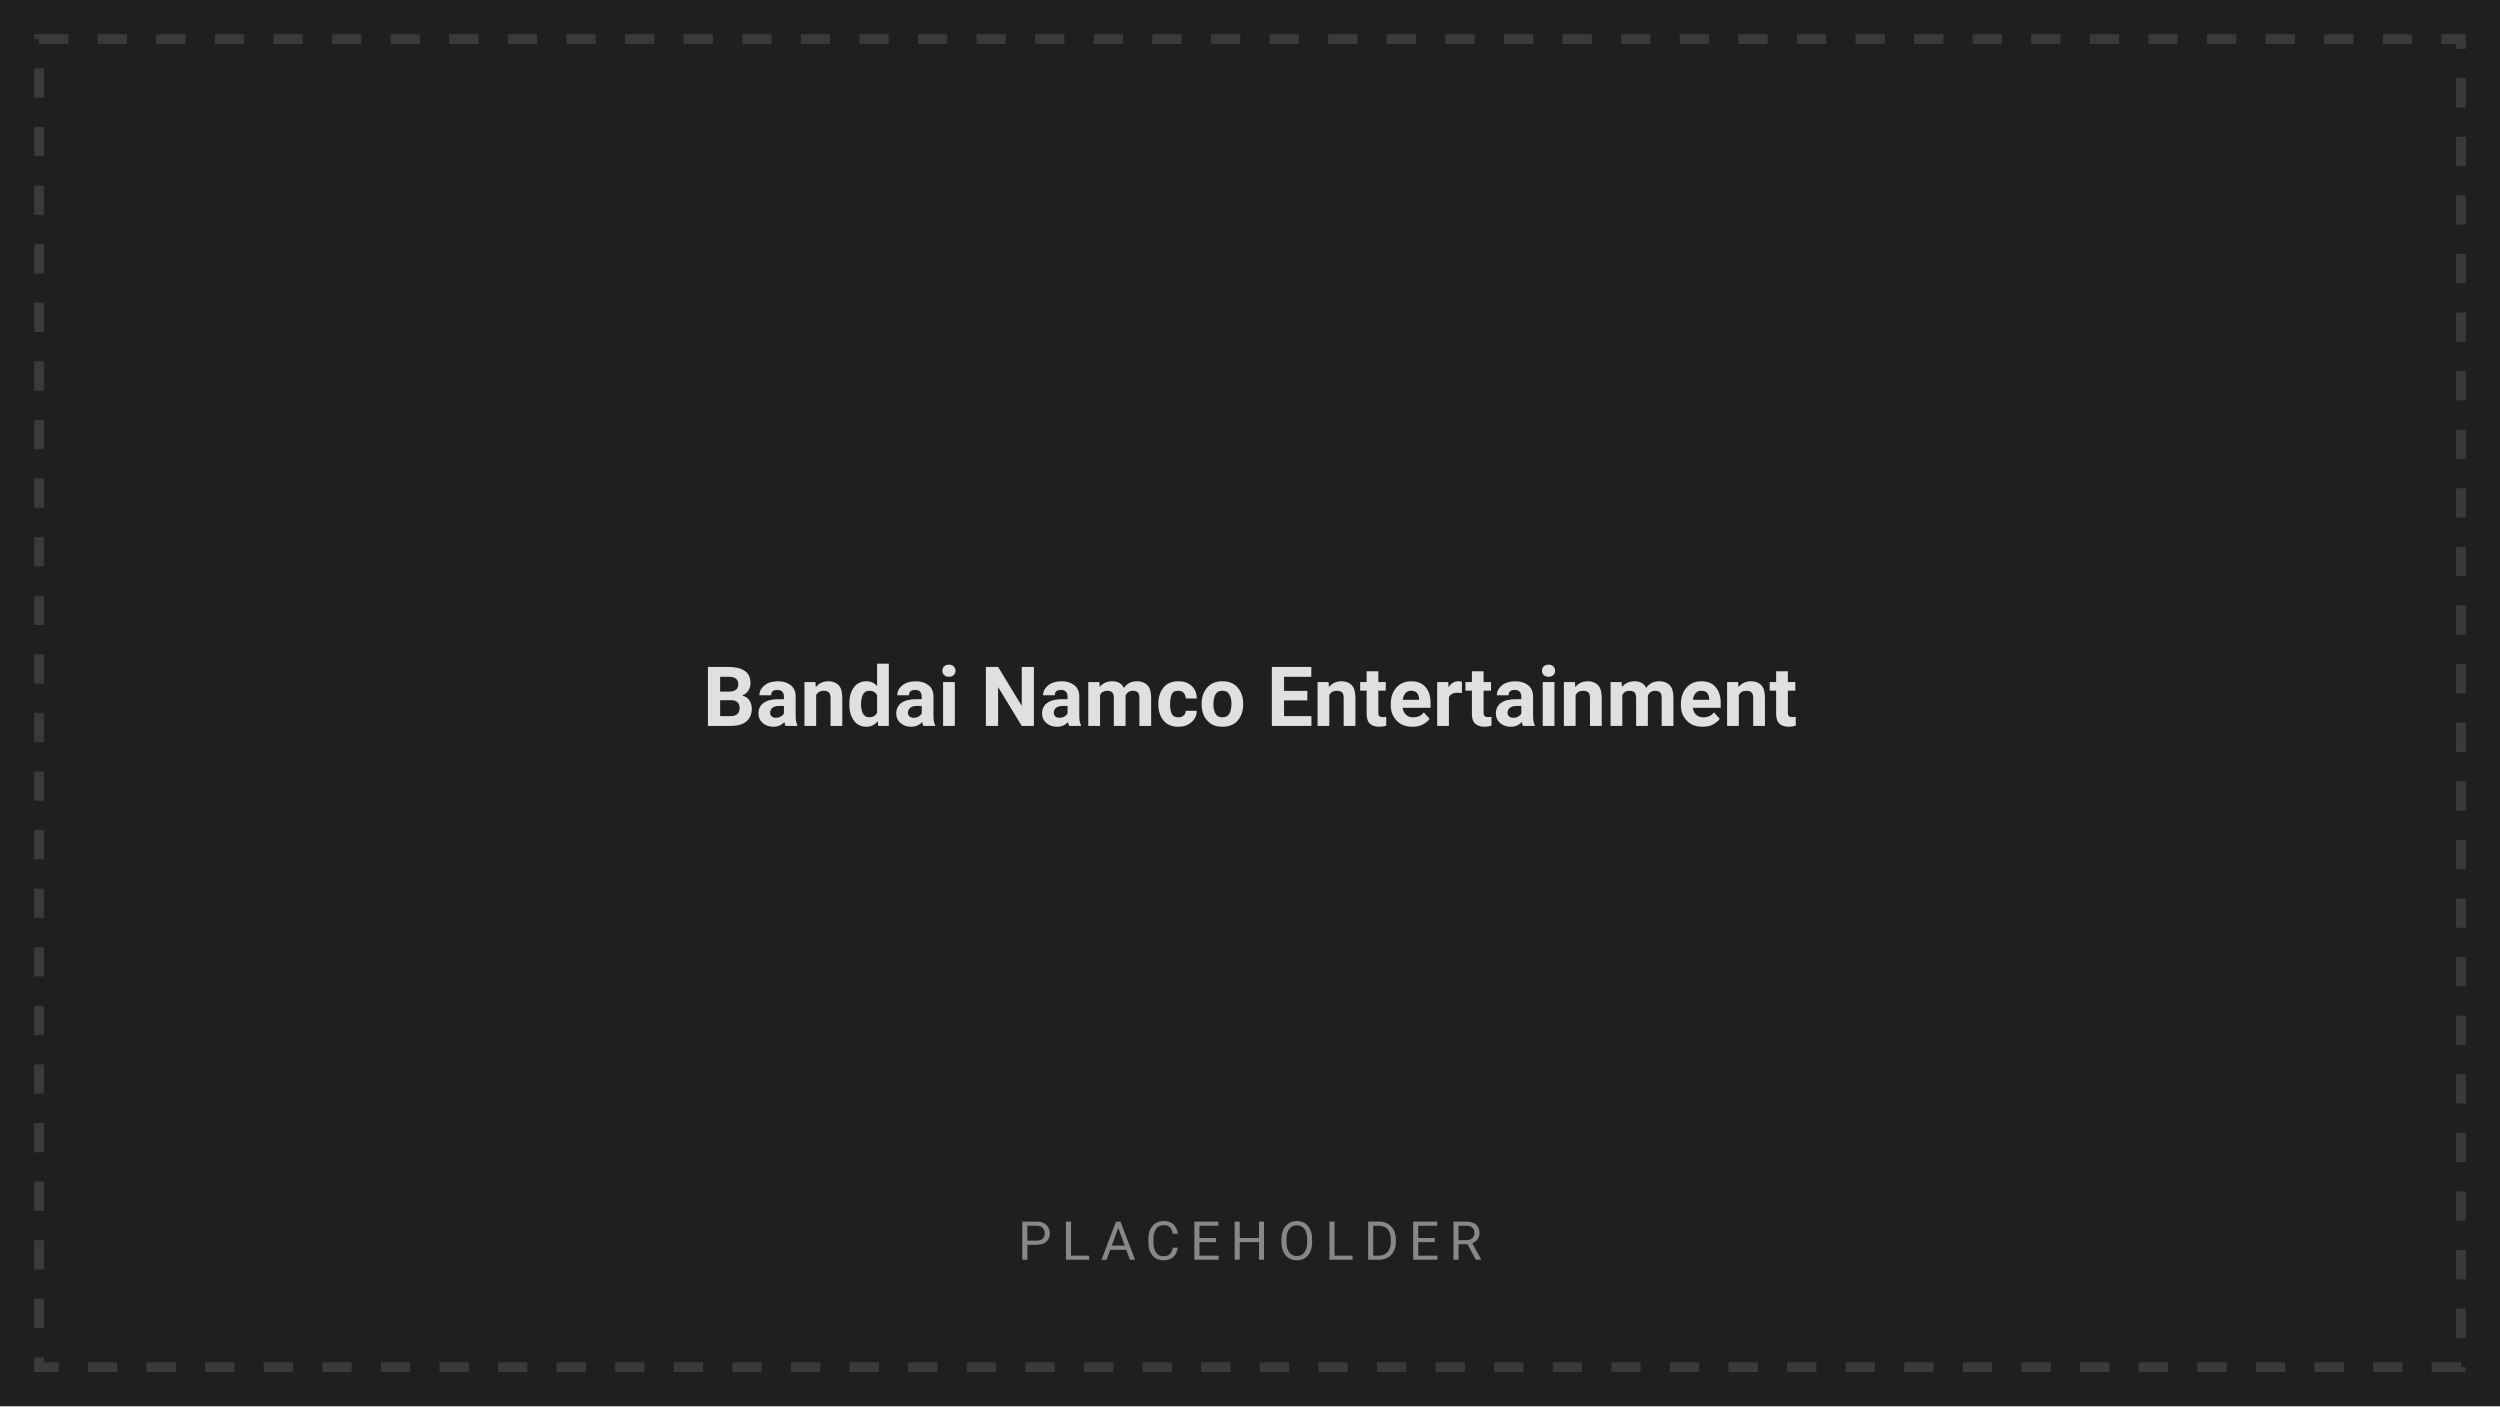
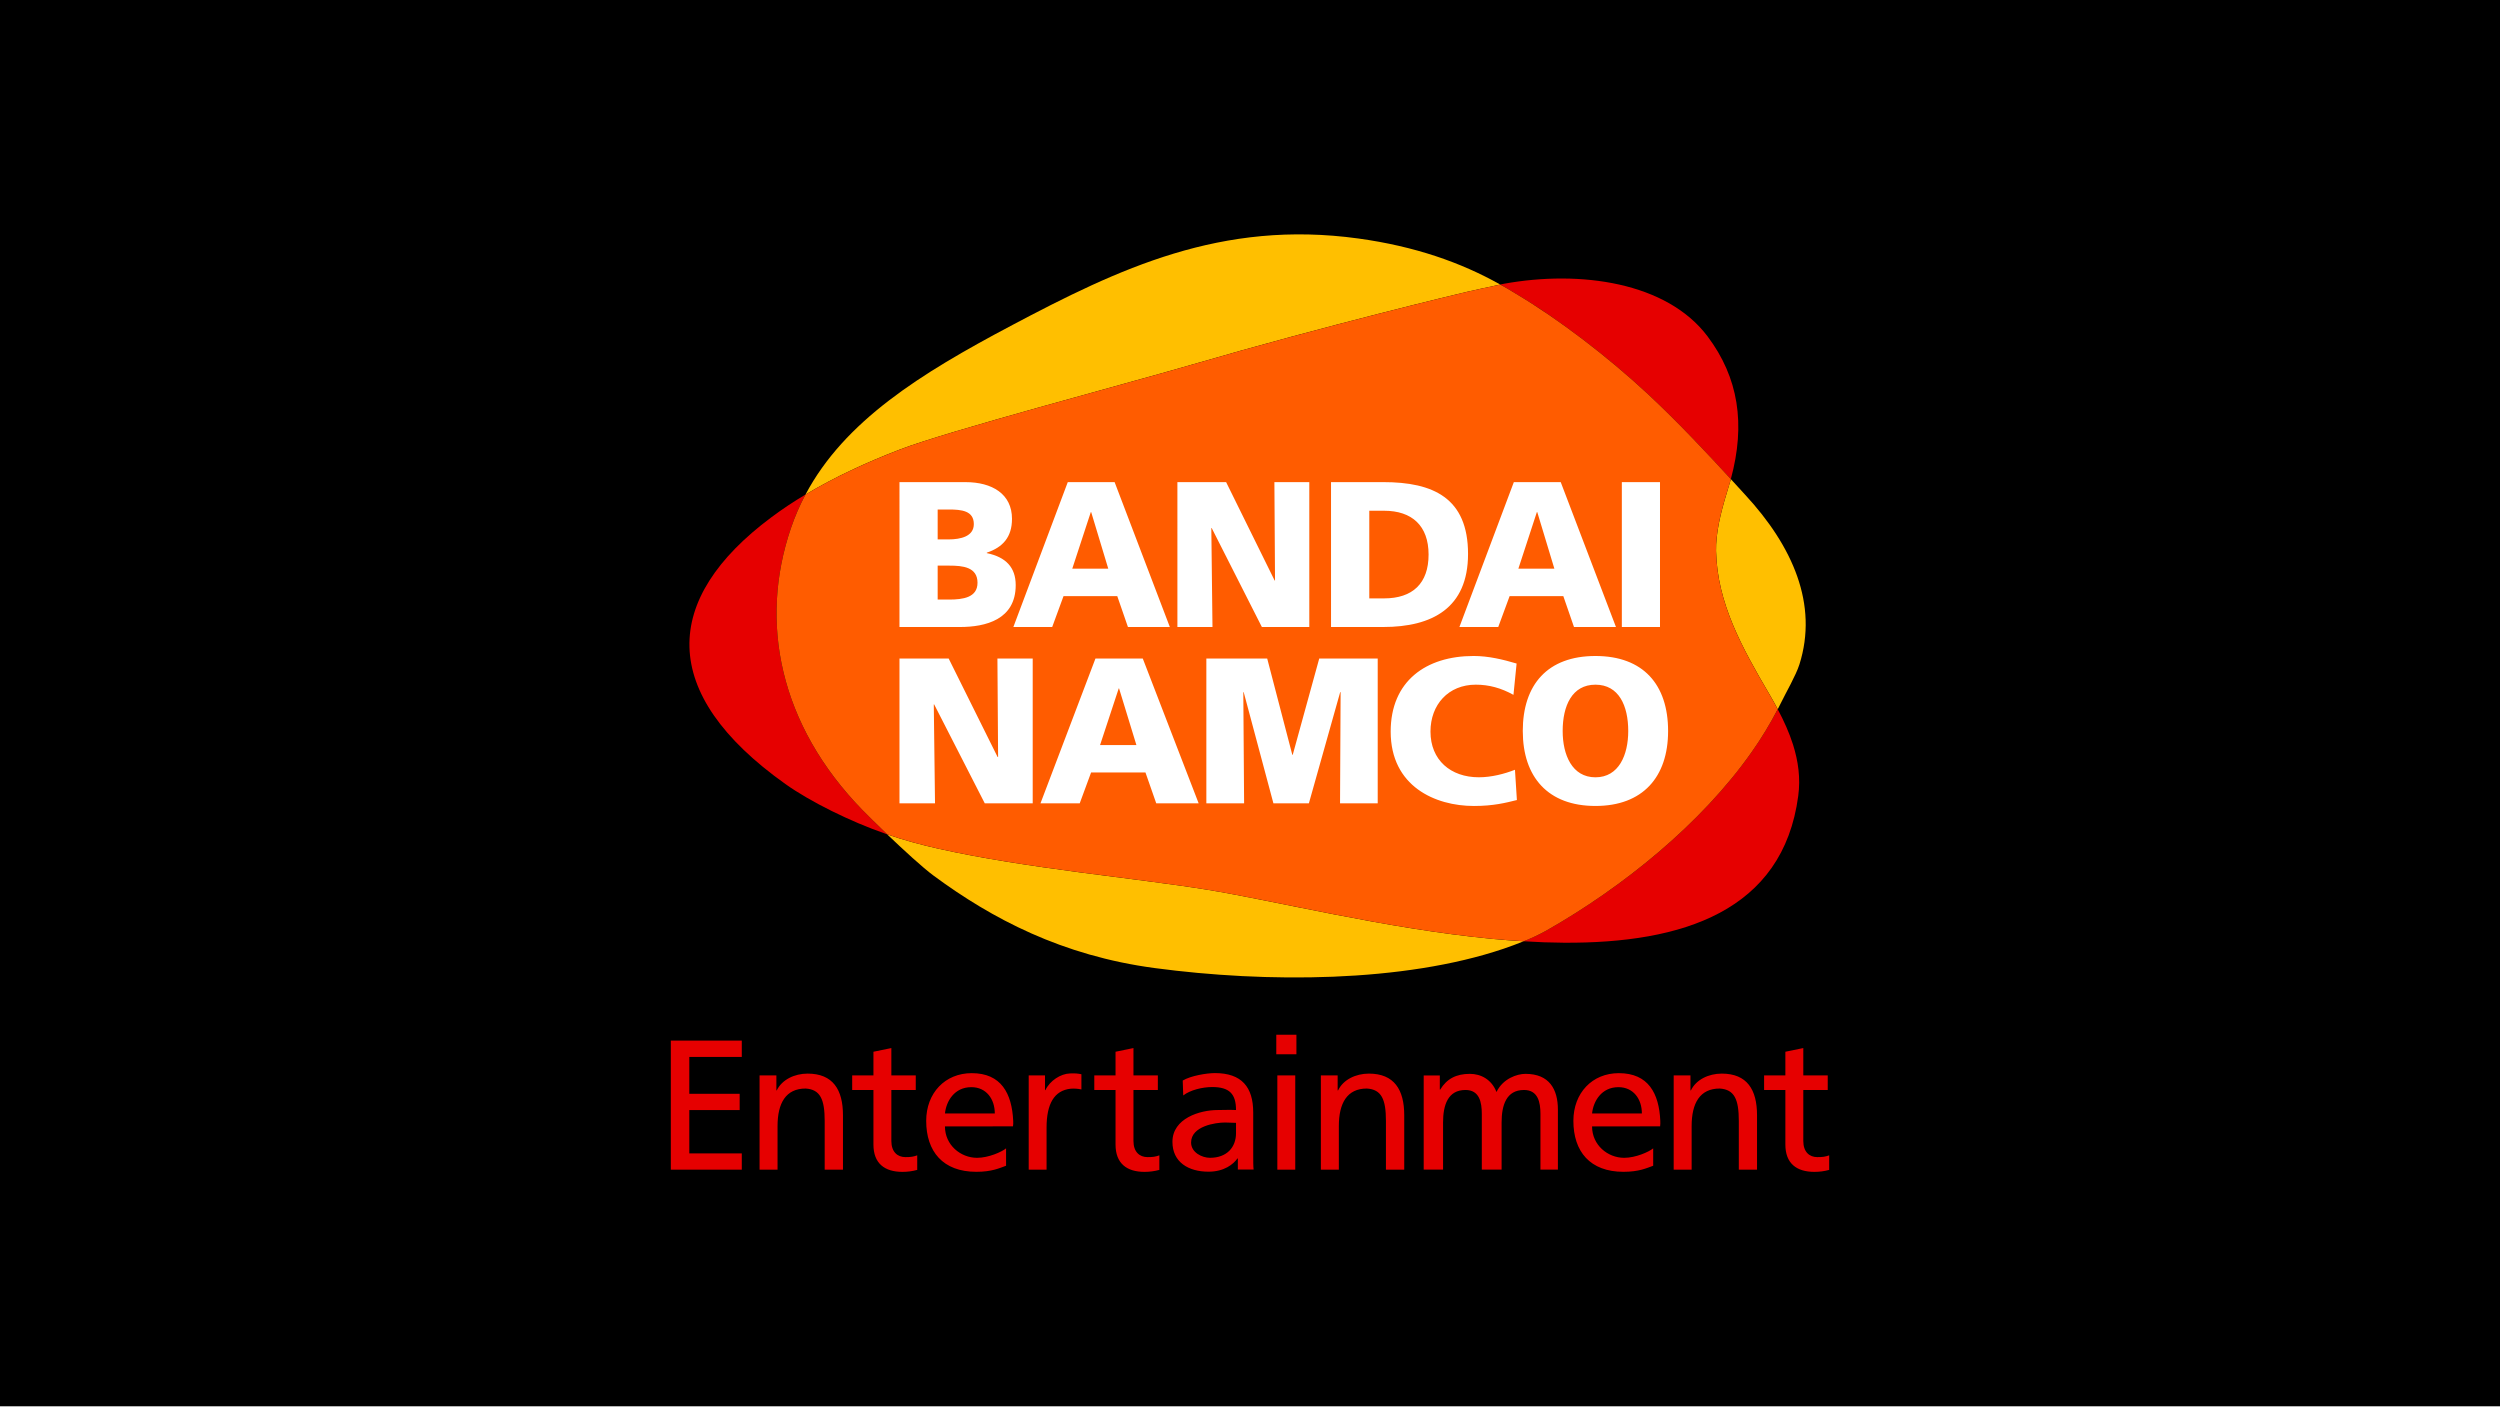
- <svg xmlns="http://www.w3.org/2000/svg" viewBox="0 0 1024 576" width="1024" height="576" role="img" aria-label="Bandai Namco Entertainment (placeholder)">
-   <rect width="1024" height="576" fill="#1f1f1f" />
-   <rect x="16" y="16" width="992" height="544" fill="none" stroke="#3a3a3a" stroke-width="4" stroke-dasharray="12 12" />
-   <text x="512" y="288" text-anchor="middle" dominant-baseline="middle" font-family="-apple-system,Segoe UI,Roboto,Helvetica,Arial,sans-serif" font-size="34" font-weight="600" fill="#e0e0e0">Bandai Namco Entertainment</text>
-   <text x="512" y="516" text-anchor="middle" font-family="-apple-system,Segoe UI,Roboto,Helvetica,Arial,sans-serif" font-size="22" fill="#888" letter-spacing="4">PLACEHOLDER</text>
+ <svg xmlns="http://www.w3.org/2000/svg" viewBox="0 0 640 360" width="640" height="360" role="img" aria-label="bandai-namco-entertainment (thumb)">
+   <rect width="640" height="360" fill="#000000" />
+   <g transform="translate(171.7277 60) scale(2.1715)">
+     <g data-rescale-wrap="1" transform="translate(0 -0.000239)">
+       <path fill="#ffbf00" d="M133.05 50.708c2.241-7.072-.78-13.935-6.386-20.001a157 157 0 0 0-1.691-1.848 39 39 0 0 1-.473 1.582c-.767 2.487-1.31 4.834-1.274 6.873.122 6.153 3.086 11.447 6.247 16.835.356.6.696 1.216 1.024 1.834.117-.23.224-.457.34-.675.657-1.35 1.786-3.273 2.213-4.6M63.197 77.252c-8.429-1.369-21.199-2.493-31.585-4.814-2.191-.493-4.242-1.055-6.104-1.705 1.924 1.838 4.189 3.922 5.478 4.872 6.87 5.071 15.135 9.436 26.077 10.893 13.11 1.75 29.27 1.723 41.113-2.281a46 46 0 0 0 2.366-.878c-1.237-.076-2.48-.167-3.731-.287-12.526-1.206-25.58-4.494-33.614-5.8" />
+       <path fill="#e60000" d="M115.231 18.866c3.6 3.36 7.104 7.127 9.734 9.992 1.769-6.517.897-11.981-2.732-16.822C117.427 5.64 107.238 4.19 98.23 5.82c-.09.016-.243.046-.443.094.615.341 1.22.693 1.816 1.069 5.045 2.99 10.874 7.453 15.63 11.884M103.19 82.092c-.838.475-1.728.878-2.648 1.246 1.606.103 3.201.16 4.761.17 13.93.08 25.807-3.703 27.611-17.308.282-2.096 0-4.093-.612-6.04-.447-1.413-1.079-2.808-1.806-4.177a45 45 0 0 1-3.074 5.045c-5.953 8.47-15.167 15.916-24.231 21.064M22.65 67.921c-9.909-10.142-12.241-22.278-8.492-33.278.475-1.4 1.05-2.716 1.72-3.97a45 45 0 0 0-4.045 2.696c-12.873 9.6-13.376 20.725 1.671 31.426 2.941 2.1 7.76 4.463 11.694 5.822.101.04.21.08.31.116a146 146 0 0 1-2.858-2.812" />
+       <path fill="#ffbf00" d="M61.383 15.371c15.935-4.653 31.742-8.429 32.46-8.594.518-.119 2.86-.64 3.941-.862-4.625-2.601-10.058-4.51-16.738-5.43-16.122-2.218-28.161 3.513-41.001 10.318-10.59 5.611-19.564 11.185-24.168 19.87 3.505-2.102 7.3-3.837 11.131-5.311 5.707-2.196 26.584-7.718 34.375-9.991" />
+       <path fill="#ff5c00" d="M129.474 54.15c-3.162-5.39-6.126-10.682-6.25-16.838-.033-2.04.507-4.385 1.276-6.873.175-.532.326-1.065.471-1.581-2.637-2.873-6.138-6.63-9.74-9.993-4.755-4.43-10.585-8.891-15.63-11.884a36 36 0 0 0-1.816-1.065c-1.08.215-3.425.737-3.944.86-.717.165-16.524 3.943-32.46 8.594-7.788 2.273-28.665 7.787-34.372 9.993-3.829 1.472-7.628 3.207-11.133 5.31a26.5 26.5 0 0 0-1.719 3.97c-3.749 11-1.416 23.137 8.493 33.28.62.63 1.675 1.672 2.859 2.81 1.862.65 3.91 1.212 6.1 1.707 10.388 2.319 23.158 3.44 31.589 4.815 8.033 1.303 21.092 4.59 33.614 5.798q1.873.174 3.73.284a21.5 21.5 0 0 0 2.648-1.242c9.063-5.15 18.276-12.596 24.233-21.064a44 44 0 0 0 3.07-5.047 43 43 0 0 0-1.02-1.834" />
+       <path fill="#fff" d="M31.46 32.435h1.307c1.508 0 2.955.145 2.955 1.723 0 1.438-1.522 1.804-2.998 1.804H31.46zm-4.503 13.853h7.128c3.024 0 6.575-.866 6.575-4.941 0-2.083-1.159-3.307-3.41-3.77v-.051c1.886-.638 2.972-1.826 2.972-3.99 0-2.937-2.346-4.328-5.484-4.328h-7.78zm4.503-7.236h1.385c1.55 0 3.312.16 3.312 2.02 0 1.745-1.715 1.981-3.36 1.981H31.46zM40.384 46.287h4.578l1.335-3.64h6.336l1.258 3.64h4.94l-6.511-17.08h-5.522zm11.188-6.875h-4.244l2.186-6.67h.044zM59.722 29.208h5.744l5.72 11.598h.045l-.074-11.598h4.115v17.08H69.68l-5.917-11.673h-.042l.137 11.673h-4.135zM77.834 46.287h6.16c5.75 0 9.992-2.227 9.992-8.611 0-6.607-4.111-8.469-9.993-8.469h-6.16zm4.51-13.706h1.745c3.286 0 5.245 1.769 5.245 5.166 0 3.404-1.885 5.167-5.245 5.167h-1.745zM92.969 46.287h4.578l1.341-3.64h6.33l1.258 3.64h4.948l-6.511-17.08h-5.528zm11.195-6.875h-4.245l2.18-6.67h.048zM112.117 29.208h4.499v17.08h-4.499zM26.958 50.001h5.798l5.768 11.61h.06l-.08-11.61h4.16v17.073h-5.652l-5.965-11.662h-.045l.145 11.662h-4.189zM43.58 67.075h4.627l1.34-3.638h6.41l1.271 3.638h5L55.64 50.003h-5.578zm11.31-6.867h-4.286l2.201-6.68h.04zM63.135 50.001h7.173l2.96 11.35h.052l3.124-11.35h6.893v17.073h-4.441l.067-13.105h-.05l-3.69 13.105h-4.182l-3.503-13.105h-.046l.094 13.105h-4.451zM99.745 66.687c-1.296.32-2.74.7-5.065.7-4.56 0-9.814-2.312-9.814-8.771 0-5.94 4.155-8.912 9.782-8.912 1.739 0 3.428.406 5.063.89l-.37 3.692c-1.458-.805-2.879-1.2-4.443-1.2-3.228 0-5.34 2.349-5.34 5.53 0 3.356 2.376 5.388 5.704 5.388 1.49 0 3.008-.399 4.256-.886zM100.44 58.55c0 5.433 2.98 8.835 8.567 8.835 5.57 0 8.564-3.402 8.564-8.834 0-5.48-2.937-8.846-8.564-8.846-5.635 0-8.568 3.366-8.568 8.846m4.703 0c0-2.97 1.1-5.464 3.865-5.464 2.764 0 3.865 2.493 3.865 5.464 0 2.8-1.1 5.456-3.865 5.456s-3.865-2.657-3.865-5.456" />
+       <g fill="#e60000">
+         <path d="M66.632 105.965c0 1.639-1.06 2.899-3.072 2.899-.928 0-2.224-.628-2.224-1.799 0-1.945 2.895-2.362 3.998-2.362.43 0 .867.04 1.298.04zm-6.222-4.451c.821-.642 2.27-.992 3.412-.992 2.03 0 2.81.807 2.81 2.71-.801-.041-1.363 0-2.16 0-2.098 0-5.335.98-5.335 3.75 0 2.392 1.878 3.519 4.252 3.519 1.862 0 2.937-.888 3.414-1.562h.045v1.304h1.86c-.048-.328-.048-.91-.048-2.164v-4.556c0-3-1.359-4.646-4.518-4.646-.948 0-2.835.304-3.793.88zM88.758 99.158h1.9v1.667h.045c.775-1.274 1.884-1.858 3.5-1.858 1.285 0 2.555.65 3.137 2.14.755-1.578 2.42-2.14 3.42-2.14 2.805 0 3.82 1.814 3.82 4.22v7.07h-2.058v-6.575c0-1.365-.29-2.814-1.937-2.814-2.077 0-2.643 1.775-2.643 3.833v5.556h-2.333v-6.575c0-1.365-.278-2.814-1.925-2.814-2.073 0-2.643 1.775-2.643 3.833v5.556h-2.283zM32.32 103.638c.146-1.44 1.108-3.102 3.107-3.102 1.768 0 2.768 1.403 2.768 3.102zm7.204 4.111c-.5.417-2.068 1.117-3.42 1.117-1.937 0-3.785-1.504-3.785-3.704l8.02-.006c.036-.214.036-.433.026-.648-.153-3.242-1.417-5.623-4.89-5.623-3.14 0-5.367 2.335-5.367 5.623 0 3.613 1.971 6.007 5.907 6.007 1.83 0 2.722-.43 3.51-.715zM108.607 103.638c.149-1.44 1.108-3.102 3.107-3.102 1.77 0 2.766 1.403 2.766 3.102zm7.206 4.111c-.5.417-2.068 1.117-3.42 1.117-1.942 0-3.786-1.504-3.786-3.704l8.023-.006c.03-.214.03-.433.022-.648-.147-3.242-1.409-5.623-4.892-5.623-3.134 0-5.355 2.335-5.355 5.623 0 3.613 1.96 6.007 5.905 6.007 1.826 0 2.719-.43 3.503-.715zM136.39 100.87h-2.88v6.016c0 1.283.717 1.897 1.651 1.897.634 0 .94-.045 1.4-.21v1.717a6.5 6.5 0 0 1-1.741.232c-2.115 0-3.424-1.001-3.424-3.227v-6.426h-2.508v-1.718h2.508v-2.79l2.114-.435v3.225h2.88zM57.417 100.87h-2.875v6.016c0 1.283.719 1.897 1.659 1.897.63 0 .932-.045 1.393-.21v1.717a6.6 6.6 0 0 1-1.747.232c-2.11 0-3.418-1.001-3.418-3.227v-6.426h-2.505v-1.718h2.505v-2.79l2.113-.435v3.225h2.875zM28.877 100.87H26v6.016c0 1.283.721 1.897 1.661 1.897.628 0 .93-.045 1.389-.21v1.717a6.5 6.5 0 0 1-1.74.232c-2.115 0-3.422-1.001-3.422-3.227v-6.426h-2.506v-1.718h2.506v-2.79L26 95.926v3.225h2.877zM71.504 99.146h2.112v11.117h-2.112zm2.249-2.486H71.38v-2.303h2.373zM10.463 99.146h1.983v1.773h.043c.612-1.27 2.095-1.981 3.64-1.981 2.985 0 4.167 1.897 4.167 4.903v6.422H18.14v-5.752c0-2.533-.516-3.704-2.247-3.813-2.335 0-3.31 1.72-3.31 4.427v5.138h-2.12zM76.635 99.146h1.979v1.773h.05c.601-1.27 2.09-1.981 3.633-1.981 2.985 0 4.167 1.897 4.167 4.903v6.422h-2.158v-5.752c0-2.533-.512-3.704-2.249-3.813-2.33 0-3.302 1.72-3.302 4.427v5.138h-2.12zM118.23 99.146h1.978v1.773h.05c.612-1.27 2.088-1.981 3.638-1.981 2.988 0 4.159 1.895 4.159 4.903v6.422h-2.148v-5.754c0-2.533-.519-3.702-2.251-3.811-2.335 0-3.31 1.717-3.31 4.427v5.138h-2.117zM42.192 99.146h1.922v1.743h.043c.529-1.12 1.807-1.938 2.901-1.97.608-.025.91.003 1.348.094v1.794a4.2 4.2 0 0 0-1.276-.087c-1.93.206-2.832 1.79-2.832 4.578v4.965h-2.106zM0 95.05h8.367v1.925H2.18v4.342h5.937v1.92H2.18v5.108h6.187v1.92H0z" />
+       </g>
+     </g>
+   </g>
</svg>
